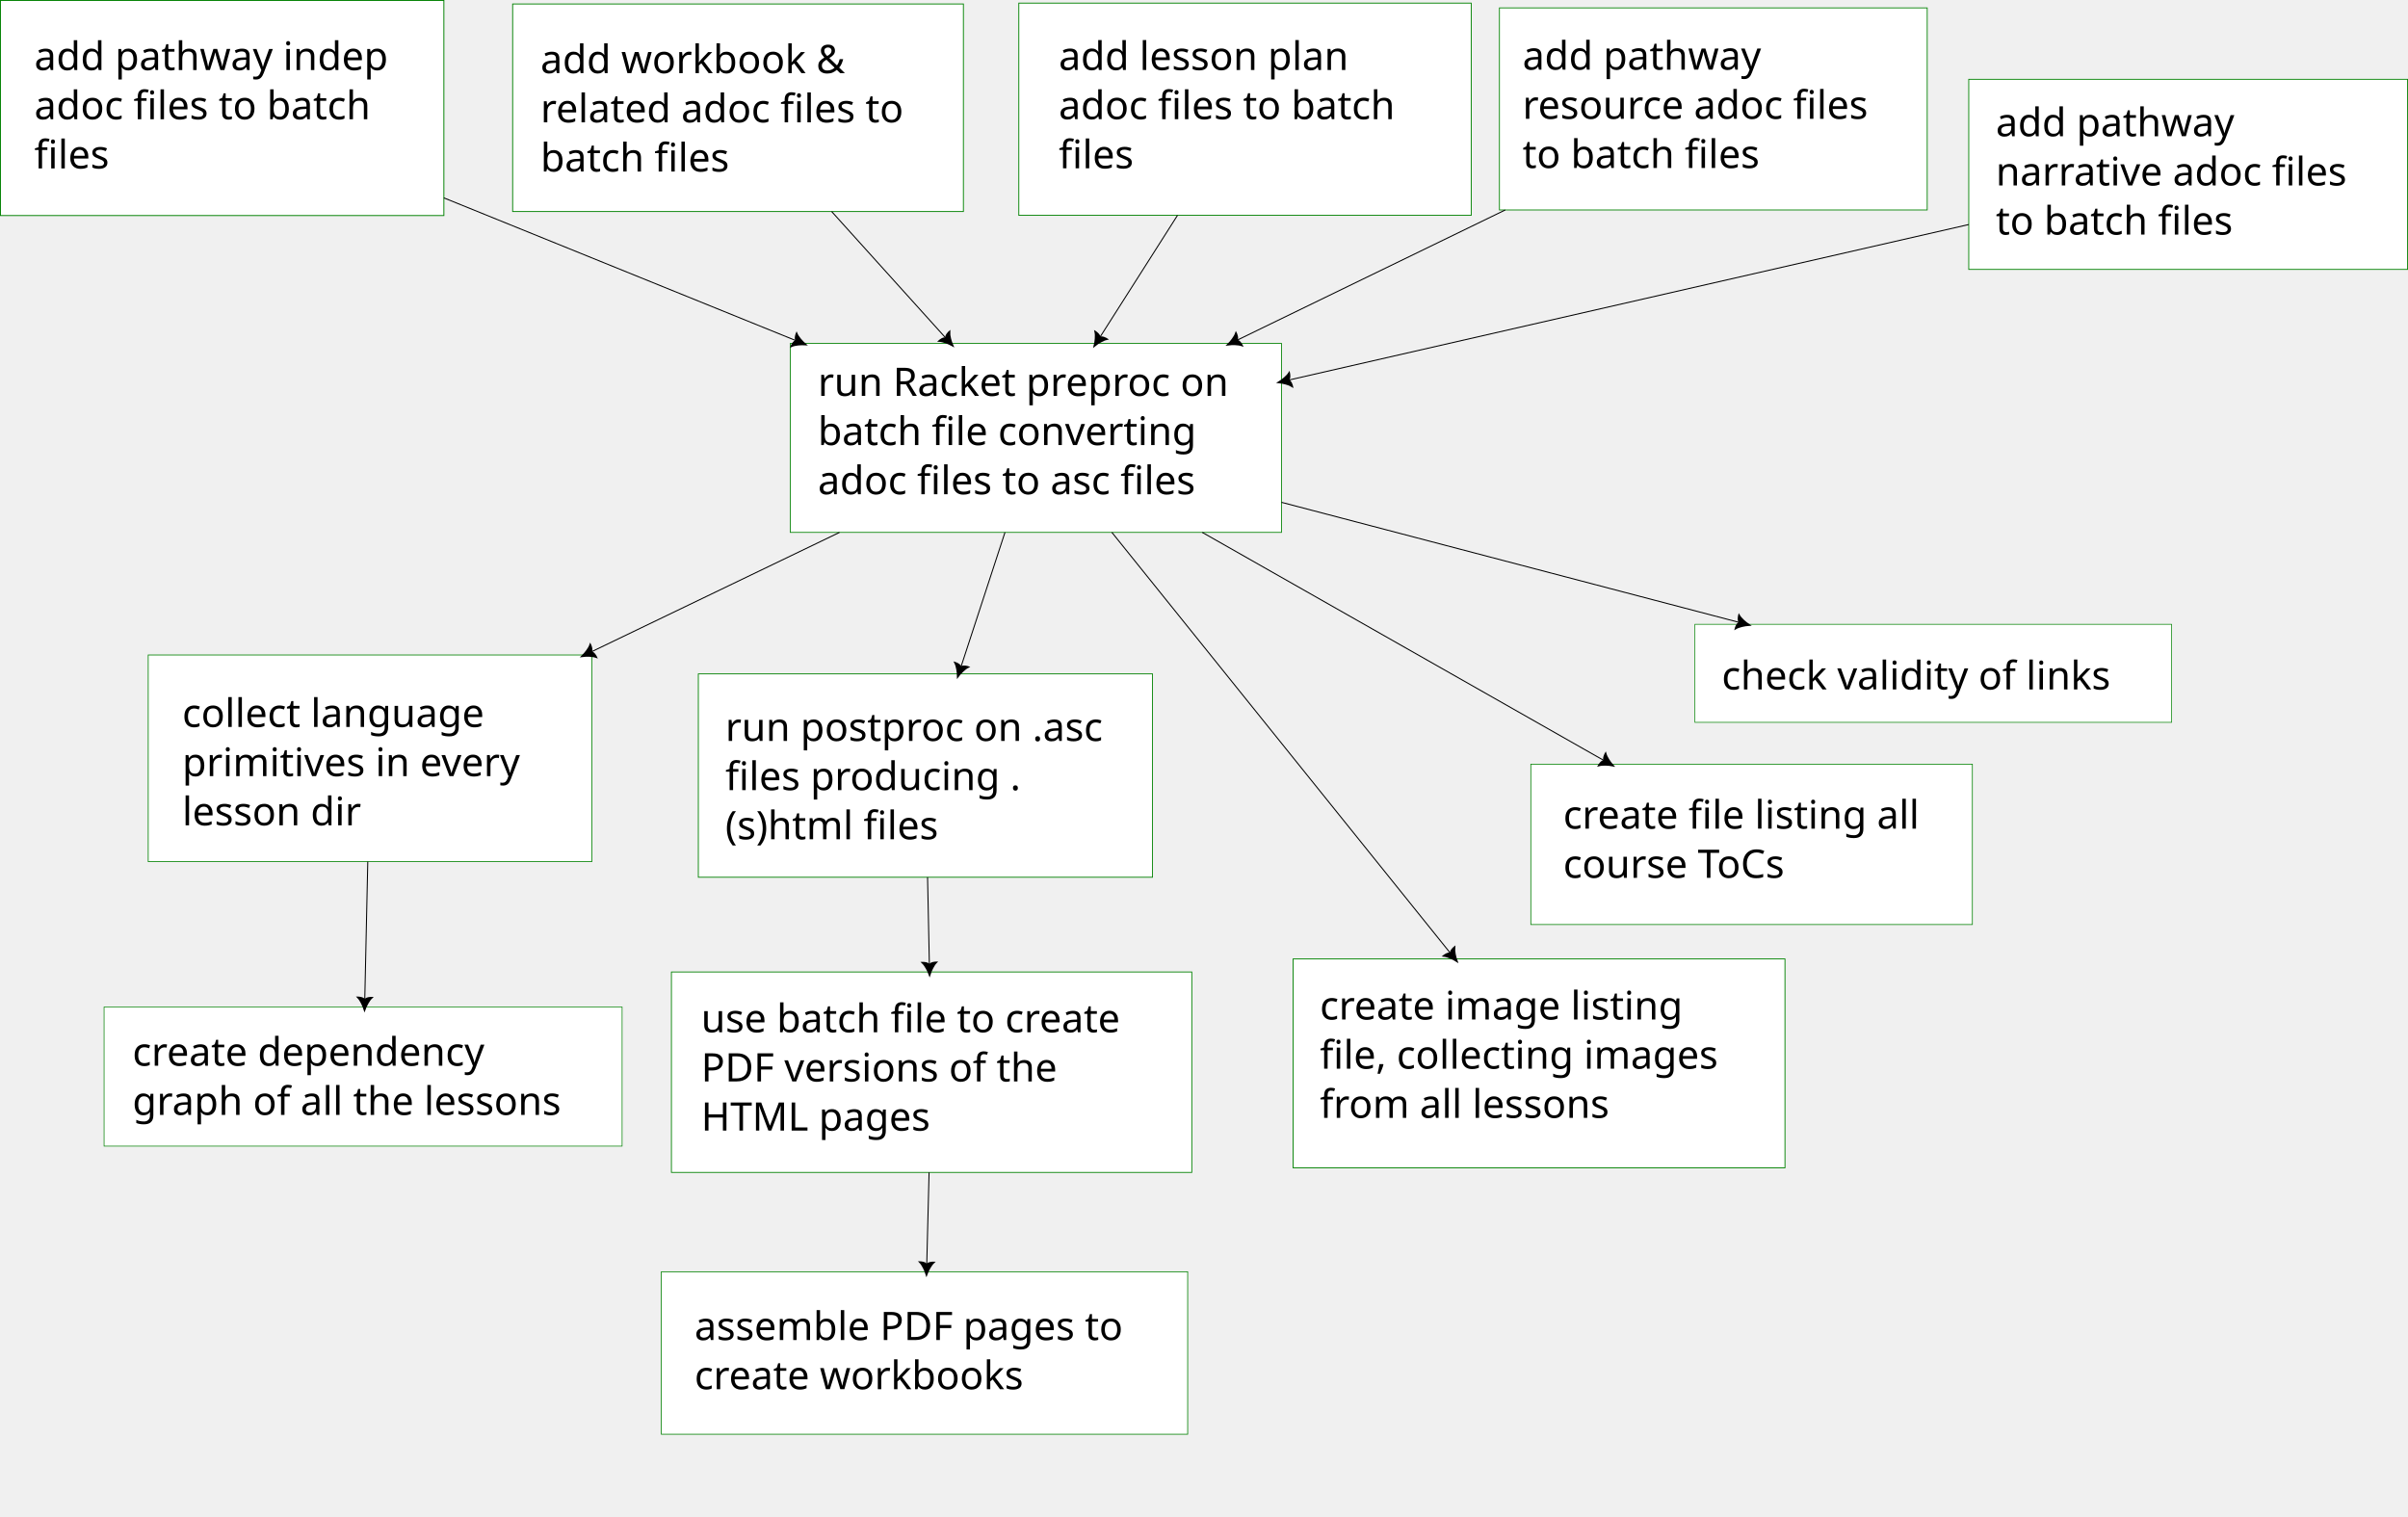
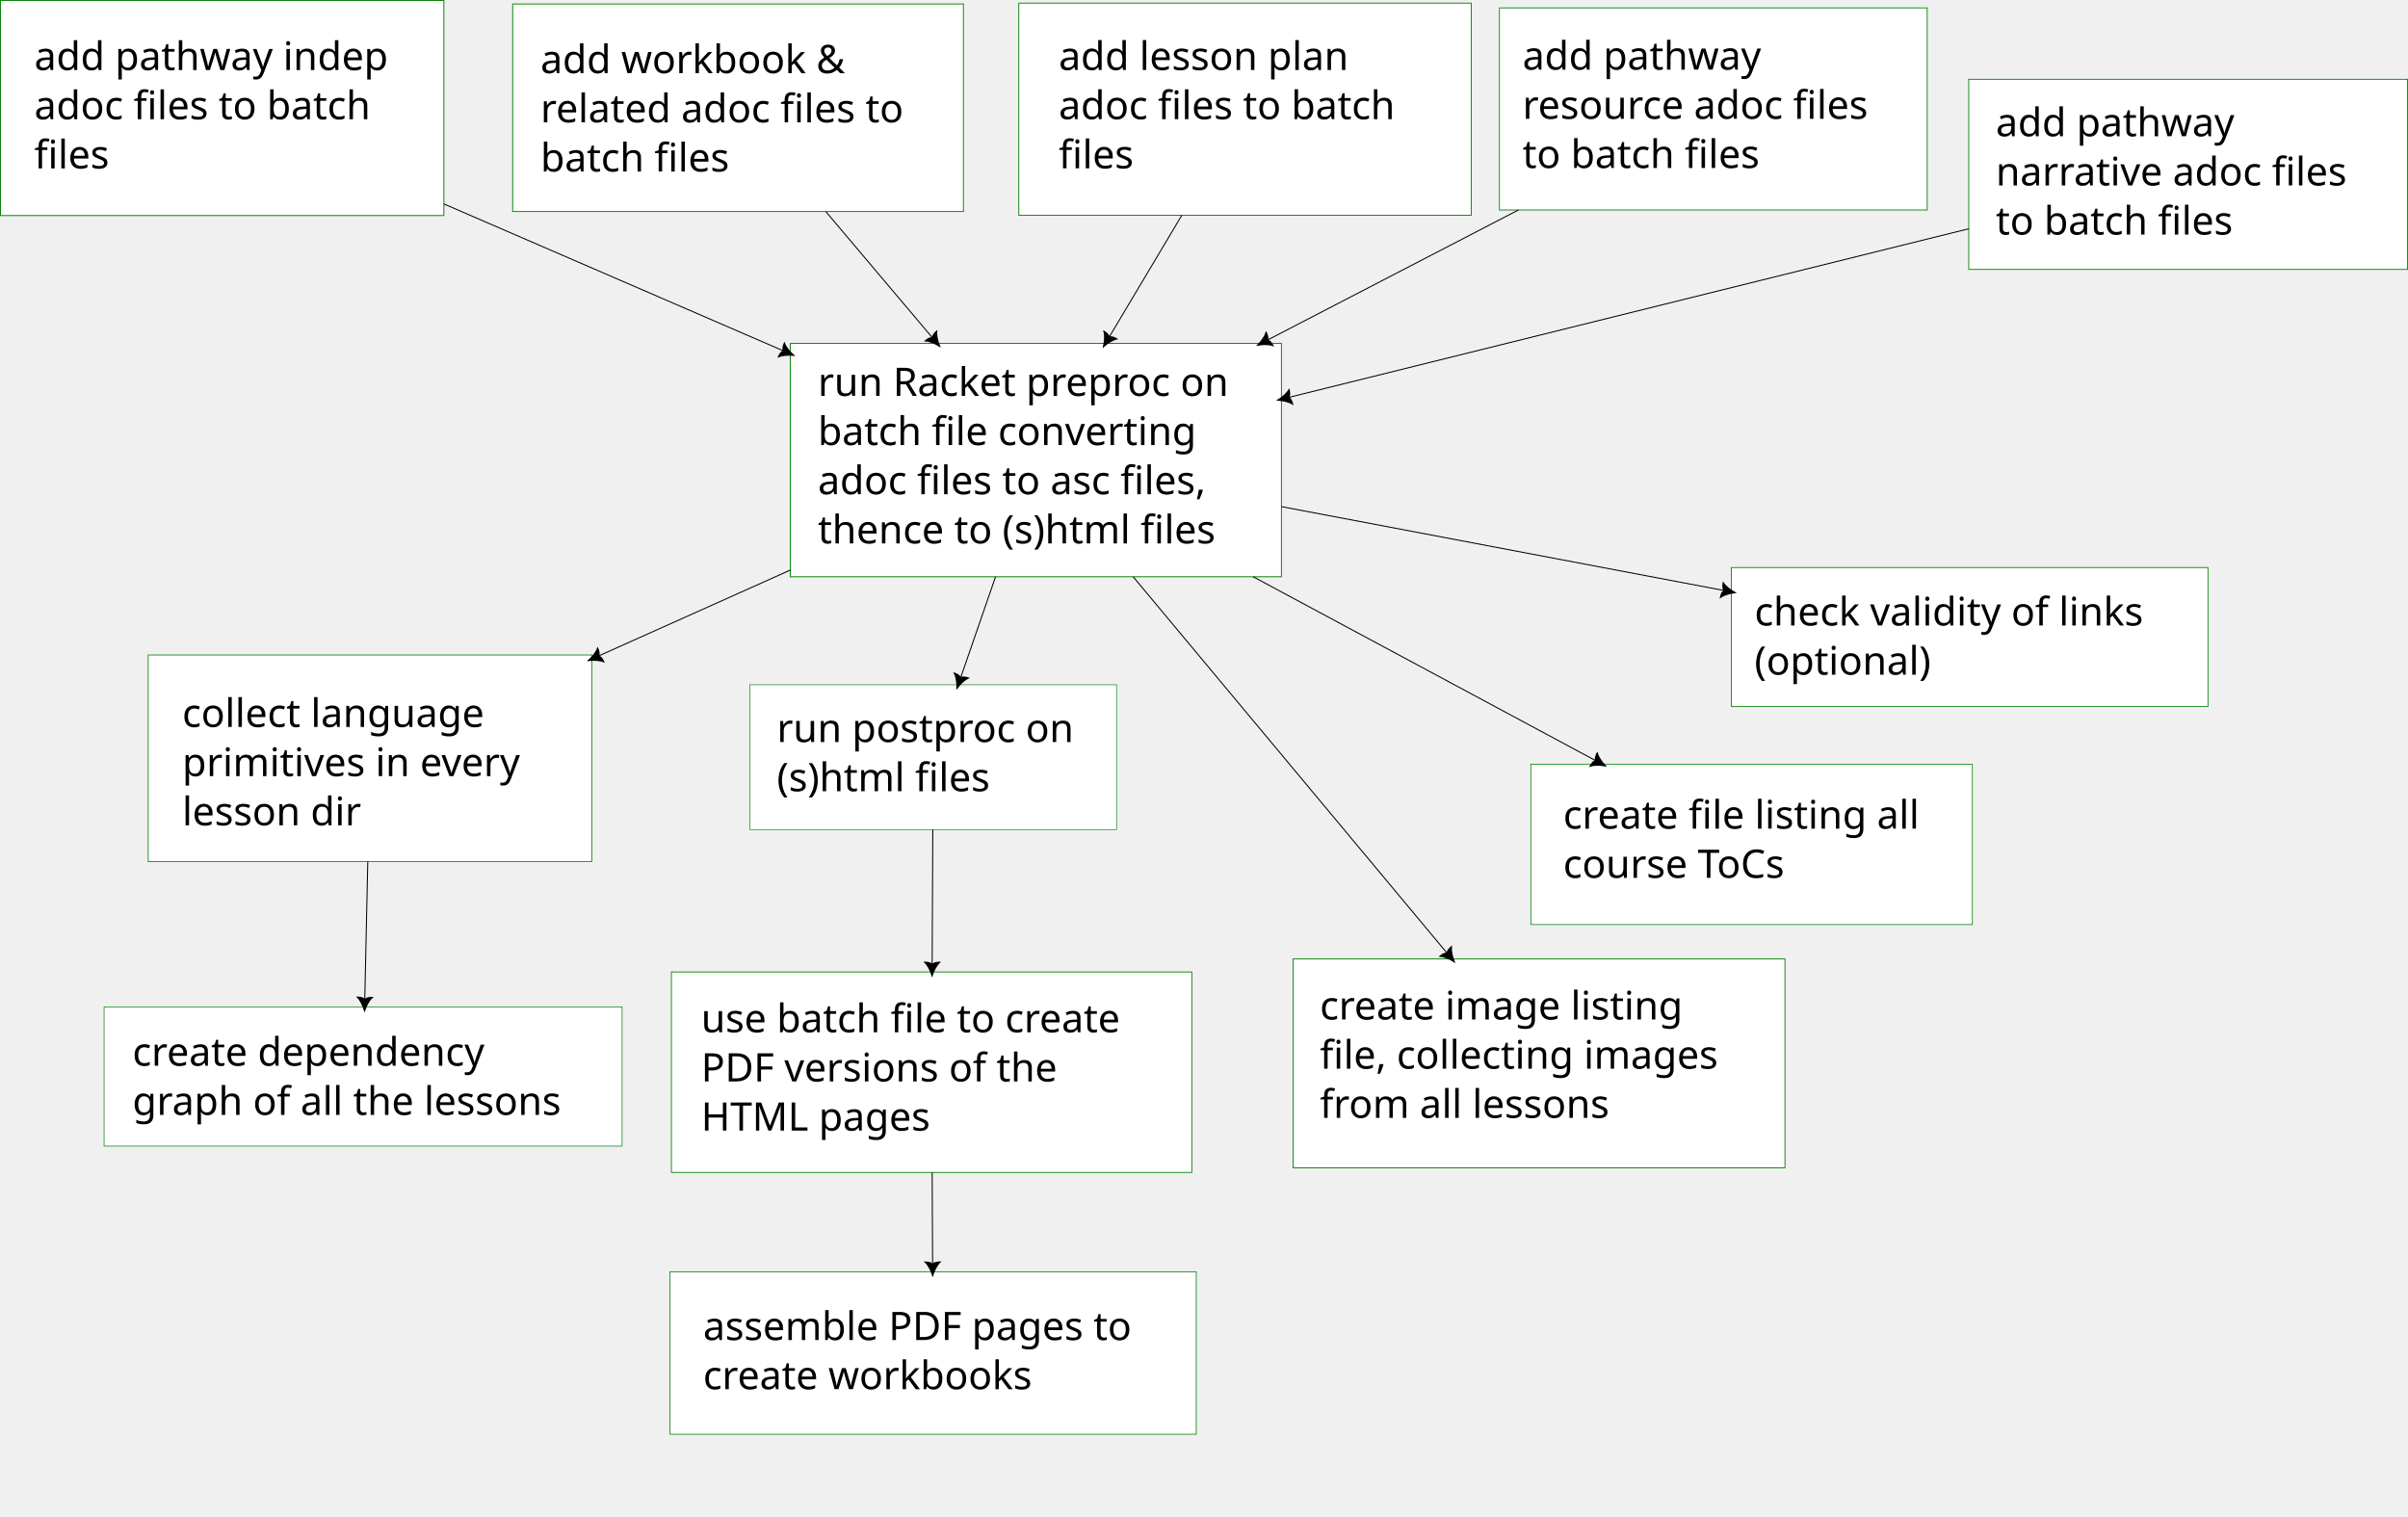
<svg xmlns="http://www.w3.org/2000/svg" width="647.816mm" height="408.034mm" viewBox="0 0 647.816 408.034" version="1.1" id="svg5">
  <defs id="defs2">
    <rect x="1710.065" y="577.198" width="437.315" height="122.849" id="rect376" />
    <marker style="overflow:visible" id="Arrow5" refX="2" refY="0" orient="auto-start-reverse" markerWidth="16.034" markerHeight="18" viewBox="0 0 5.887 6.609" preserveAspectRatio="xMidYMid">
      <path transform="scale(0.5)" style="fill:context-stroke;fill-rule:evenodd;stroke:context-stroke;stroke-width:1pt" d="m 6,0 c -3,1 -7,3 -9,5 0,0 0,-4 2,-5 -2,-1 -2,-5 -2,-5 2,2 6,4 9,5 z" id="path8893" />
    </marker>
    <rect x="116.026" y="1507.815" width="478.783" height="197.286" id="rect331" />
    <rect x="116.457" y="1151.705" width="481.078" height="220.896" id="rect323" />
    <rect x="-507.607" y="1147.008" width="478.589" height="229.671" id="rect303" />
    <rect x="1294.03" y="815.672" width="420.406" height="217.68" id="rect295" />
    <rect x="687.822" y="806.703" width="470.013" height="192.06" id="rect287" />
-     <rect x="112.616" y="802.679" width="462.466" height="192.761" id="rect279" />
+     <rect x="112.616" y="802.679" width="322.111" height="113.487" id="rect279" />
    <rect x="-504.909" y="793.764" width="477.582" height="202.705" id="rect271" />
-     <rect x="260.801" y="442.018" width="488.296" height="215.051" id="rect263" />
+     <rect x="260.801" y="442.018" width="451.424" height="224.856" id="rect263" />
    <rect x="1509.695" y="129.676" width="396.92" height="204.111" id="rect205" />
    <rect x="975.094" y="129.202" width="424.409" height="211.776" id="rect197" />
    <rect x="455.102" y="134.222" width="418.672" height="197.027" id="rect189" />
    <rect x="-92.733" y="137.745" width="428.874" height="177.484" id="rect181" />
    <rect x="-84.869" y="137.352" width="420.88" height="171.774" id="rect175" />
    <rect x="-607.43" y="121.418" width="411.173" height="177.344" id="rect117" />
  </defs>
  <g id="layer1" transform="translate(169.9472,-26.12922)">
    <g id="g446" transform="translate(0,3.493296)">
      <rect style="fill:#ffffff;stroke:#008100;stroke-width:0.247" id="rect61" width="119.292" height="57.867" x="-169.824" y="22.759" />
      <text xml:space="preserve" transform="scale(0.2645833)" id="text115" style="font-style:normal;font-weight:normal;font-size:40px;line-height:125%;font-family:sans-serif;letter-spacing:0px;word-spacing:0px;white-space:pre;shape-inside:url(#rect117);fill:#000000;fill-opacity:1;stroke:none;stroke-width:1px;stroke-linecap:butt;stroke-linejoin:miter;stroke-opacity:1">
-         <tspan x="-607.43" y="156.809" id="tspan1310">add pathway indep </tspan>
-         <tspan x="-607.43" y="206.809" id="tspan1312">adoc files to batch </tspan>
-         <tspan x="-607.43" y="256.809" id="tspan1314">files</tspan>
+         <tspan x="-607.43" y="156.809" id="tspan2097">add pathway indep </tspan>
+         <tspan x="-607.43" y="206.809" id="tspan2099">adoc files to batch </tspan>
+         <tspan x="-607.43" y="256.809" id="tspan2101">files</tspan>
      </text>
    </g>
    <text xml:space="preserve" transform="scale(0.2645833)" id="text173" style="font-style:normal;font-weight:normal;font-size:40px;line-height:125%;font-family:sans-serif;letter-spacing:0px;word-spacing:0px;white-space:pre;shape-inside:url(#rect175);fill:#000000;fill-opacity:1;stroke:none;stroke-width:1px;stroke-linecap:butt;stroke-linejoin:miter;stroke-opacity:1" />
    <g id="g451">
      <rect style="fill:#ffffff;stroke:#008100;stroke-width:0.237" id="rect171" width="121.262" height="55.841" x="-32.028" y="27.198" />
      <text xml:space="preserve" transform="scale(0.2645833)" id="text179" style="font-style:normal;font-weight:normal;font-size:40px;line-height:125%;font-family:sans-serif;letter-spacing:0px;word-spacing:0px;white-space:pre;shape-inside:url(#rect181);fill:#000000;fill-opacity:1;stroke:none;stroke-width:1px;stroke-linecap:butt;stroke-linejoin:miter;stroke-opacity:1">
-         <tspan x="-92.734" y="173.137" id="tspan1316">add workbook &amp; </tspan>
-         <tspan x="-92.734" y="223.137" id="tspan1318">related adoc files to </tspan>
-         <tspan x="-92.734" y="273.137" id="tspan1320">batch files</tspan>
+         <tspan x="-92.734" y="173.137" id="tspan2103">add workbook &amp; </tspan>
+         <tspan x="-92.734" y="223.137" id="tspan2105">related adoc files to </tspan>
+         <tspan x="-92.734" y="273.137" id="tspan2107">batch files</tspan>
      </text>
    </g>
    <g id="g456" transform="translate(-5.529983,0.08123944)">
      <rect style="fill:#ffffff;stroke:#008100;stroke-width:0.236" id="rect185" width="121.71" height="57.093" x="109.67" y="26.886" />
      <text xml:space="preserve" transform="scale(0.2645833)" id="text187" style="font-style:normal;font-weight:normal;font-size:40px;line-height:125%;font-family:sans-serif;letter-spacing:0px;word-spacing:0px;white-space:pre;shape-inside:url(#rect189);fill:#000000;fill-opacity:1;stroke:none;stroke-width:1px;stroke-linecap:butt;stroke-linejoin:miter;stroke-opacity:1">
-         <tspan x="455.102" y="169.613" id="tspan1322">add lesson plan </tspan>
-         <tspan x="455.102" y="219.613" id="tspan1324">adoc files to batch </tspan>
-         <tspan x="455.102" y="269.613" id="tspan1326">files</tspan>
+         <tspan x="455.102" y="169.613" id="tspan2109">add lesson plan </tspan>
+         <tspan x="455.102" y="219.613" id="tspan2111">adoc files to batch </tspan>
+         <tspan x="455.102" y="269.613" id="tspan2113">files</tspan>
      </text>
    </g>
    <g id="g461" transform="translate(-18.33589,1.316934)">
      <rect style="fill:#ffffff;stroke:#008100;stroke-width:0.224" id="rect193" width="115.08" height="54.366" x="251.778" y="26.935" />
      <text xml:space="preserve" transform="scale(0.2645833)" id="text195" style="font-style:normal;font-weight:normal;font-size:40px;line-height:125%;font-family:sans-serif;letter-spacing:0px;word-spacing:0px;white-space:pre;shape-inside:url(#rect197);fill:#000000;fill-opacity:1;stroke:none;stroke-width:1px;stroke-linecap:butt;stroke-linejoin:miter;stroke-opacity:1">
-         <tspan x="975.094" y="164.592" id="tspan1328">add pathway </tspan>
-         <tspan x="975.094" y="214.592" id="tspan1330">resource adoc files </tspan>
-         <tspan x="975.094" y="264.592" id="tspan1332">to batch files</tspan>
+         <tspan x="975.094" y="164.592" id="tspan2115">add pathway </tspan>
+         <tspan x="975.094" y="214.592" id="tspan2117">resource adoc files </tspan>
+         <tspan x="975.094" y="264.592" id="tspan2119">to batch files</tspan>
      </text>
    </g>
    <g id="g466" transform="translate(-32.46015,19.11122)">
      <rect style="fill:#ffffff;stroke:#008100;stroke-width:0.228" id="rect201" width="118.055" height="51.142" x="392.16" y="28.354" />
      <text xml:space="preserve" transform="scale(0.2645833)" id="text203" style="font-style:normal;font-weight:normal;font-size:40px;line-height:125%;font-family:sans-serif;letter-spacing:0px;word-spacing:0px;white-space:pre;shape-inside:url(#rect205);fill:#000000;fill-opacity:1;stroke:none;stroke-width:1px;stroke-linecap:butt;stroke-linejoin:miter;stroke-opacity:1">
-         <tspan x="1509.695" y="165.066" id="tspan1334">add pathway </tspan>
-         <tspan x="1509.695" y="215.066" id="tspan1336">narrative adoc files </tspan>
-         <tspan x="1509.695" y="265.066" id="tspan1338">to batch files</tspan>
+         <tspan x="1509.695" y="165.066" id="tspan2121">add pathway </tspan>
+         <tspan x="1509.695" y="215.066" id="tspan2123">narrative adoc files </tspan>
+         <tspan x="1509.695" y="265.066" id="tspan2125">to batch files</tspan>
      </text>
    </g>
    <g id="g471" transform="translate(-18.91596,6.320999)">
-       <rect style="fill:#ffffff;stroke:#008100;stroke-width:0.219" id="rect259" width="132.15" height="50.846" x="61.571" y="112.193" />
+       <rect style="fill:#ffffff;stroke:#008100;stroke-width:0.244" id="rect259" width="132.125" height="62.77" x="61.583" y="112.205" />
      <text xml:space="preserve" transform="scale(0.2645833)" id="text261" style="font-style:normal;font-weight:normal;font-size:40px;line-height:125%;font-family:sans-serif;letter-spacing:0px;word-spacing:0px;white-space:pre;shape-inside:url(#rect263);fill:#000000;fill-opacity:1;stroke:none;stroke-width:1px;stroke-linecap:butt;stroke-linejoin:miter;stroke-opacity:1">
-         <tspan x="260.801" y="477.408" id="tspan1340">run Racket preproc on </tspan>
-         <tspan x="260.801" y="527.408" id="tspan1342">batch file converting </tspan>
-         <tspan x="260.801" y="577.408" id="tspan1344">adoc files to asc files</tspan>
+         <tspan x="260.801" y="477.408" id="tspan2127">run Racket preproc on </tspan>
+         <tspan x="260.801" y="527.408" id="tspan2129">batch file converting </tspan>
+         <tspan x="260.801" y="577.408" id="tspan2131">adoc files to asc files, </tspan>
+         <tspan x="260.801" y="627.408" id="tspan2133">thence to (s)html files</tspan>
      </text>
    </g>
    <g id="g476" transform="translate(12.67335,2.324588)">
      <rect style="fill:#ffffff;stroke:#008100;stroke-width:0.21" id="rect267" width="119.346" height="55.593" x="-142.745" y="200.018" />
      <text xml:space="preserve" transform="scale(0.2645833)" id="text269" style="font-style:normal;font-weight:normal;font-size:40px;line-height:125%;font-family:sans-serif;letter-spacing:0px;word-spacing:0px;white-space:pre;shape-inside:url(#rect271);fill:#000000;fill-opacity:1;stroke:none;stroke-width:1px;stroke-linecap:butt;stroke-linejoin:miter;stroke-opacity:1">
-         <tspan x="-504.908" y="829.154" id="tspan1346">collect language </tspan>
-         <tspan x="-504.908" y="879.154" id="tspan1348">primitives in every </tspan>
-         <tspan x="-504.908" y="929.154" id="tspan1350">lesson dir</tspan>
+         <tspan x="-504.908" y="829.154" id="tspan2135">collect language </tspan>
+         <tspan x="-504.908" y="879.154" id="tspan2137">primitives in every </tspan>
+         <tspan x="-504.908" y="929.154" id="tspan2139">lesson dir</tspan>
      </text>
    </g>
-     <g id="g481" transform="translate(-4.608545,3.723965)">
-       <rect style="fill:#ffffff;stroke:#008100;stroke-width:0.228" id="rect275" width="122.19" height="54.711" x="22.532" y="203.702" />
+     <g id="g481" transform="translate(9.264917,4.022275)">
+       <rect style="fill:#ffffff;stroke:#008100;stroke-width:0.173" id="rect275" width="98.664" height="38.952" x="22.504" y="206.331" />
      <text xml:space="preserve" transform="scale(0.2645833)" id="text277" style="font-style:normal;font-weight:normal;font-size:40px;line-height:125%;font-family:sans-serif;letter-spacing:0px;word-spacing:0px;white-space:pre;shape-inside:url(#rect279);fill:#000000;fill-opacity:1;stroke:none;stroke-width:1px;stroke-linecap:butt;stroke-linejoin:miter;stroke-opacity:1">
-         <tspan x="112.615" y="838.07" id="tspan1352">run postproc on .asc </tspan>
-         <tspan x="112.615" y="888.07" id="tspan1354">files producing .</tspan>
-         <tspan x="112.615" y="938.07" id="tspan1356">(s)html files</tspan>
+         <tspan x="112.615" y="838.07" id="tspan2141">run postproc on </tspan>
+         <tspan x="112.615" y="888.07" id="tspan2143">(s)html files</tspan>
      </text>
    </g>
    <g id="g486" transform="translate(3.14606,77.60475)">
      <rect style="fill:#ffffff;stroke:#008100;stroke-width:0.236" id="rect283" width="132.331" height="56.201" x="174.781" y="206.509" />
      <text xml:space="preserve" transform="scale(0.2645833)" id="text285" style="font-style:normal;font-weight:normal;font-size:40px;line-height:125%;font-family:sans-serif;letter-spacing:0px;word-spacing:0px;white-space:pre;shape-inside:url(#rect287);fill:#000000;fill-opacity:1;stroke:none;stroke-width:1px;stroke-linecap:butt;stroke-linejoin:miter;stroke-opacity:1">
-         <tspan x="687.822" y="842.094" id="tspan1358">create image listing </tspan>
-         <tspan x="687.822" y="892.094" id="tspan1360">file, collecting images </tspan>
-         <tspan x="687.822" y="942.094" id="tspan1362">from all lessons</tspan>
+         <tspan x="687.822" y="842.094" id="tspan2145">create image listing </tspan>
+         <tspan x="687.822" y="892.094" id="tspan2147">file, collecting images </tspan>
+         <tspan x="687.822" y="942.094" id="tspan2149">from all lessons</tspan>
      </text>
    </g>
    <g id="g491" transform="translate(-91.77491,23.88763)">
      <rect style="fill:#ffffff;stroke:#008100;stroke-width:0.198" id="rect291" width="118.791" height="43.144" x="333.658" y="207.827" />
      <text xml:space="preserve" transform="scale(0.2645833)" id="text293" style="font-style:normal;font-weight:normal;font-size:40px;line-height:125%;font-family:sans-serif;letter-spacing:0px;word-spacing:0px;white-space:pre;shape-inside:url(#rect295);fill:#000000;fill-opacity:1;stroke:none;stroke-width:1px;stroke-linecap:butt;stroke-linejoin:miter;stroke-opacity:1">
-         <tspan x="1294.029" y="851.062" id="tspan1364">create file listing all </tspan>
-         <tspan x="1294.029" y="901.062" id="tspan1366">course ToCs</tspan>
+         <tspan x="1294.029" y="851.062" id="tspan2151">create file listing all </tspan>
+         <tspan x="1294.029" y="901.062" id="tspan2153">course ToCs</tspan>
      </text>
    </g>
    <g id="g496">
      <rect style="fill:#ffffff;stroke:#008100;stroke-width:0.185" id="rect299" width="139.36" height="37.428" x="-141.945" y="297.045" />
      <text xml:space="preserve" transform="scale(0.2645833)" id="text301" style="font-style:normal;font-weight:normal;font-size:40px;line-height:125%;font-family:sans-serif;letter-spacing:0px;word-spacing:0px;white-space:pre;shape-inside:url(#rect303);fill:#000000;fill-opacity:1;stroke:none;stroke-width:1px;stroke-linecap:butt;stroke-linejoin:miter;stroke-opacity:1">
-         <tspan x="-507.607" y="1182.398" id="tspan1368">create dependency </tspan>
-         <tspan x="-507.607" y="1232.398" id="tspan1370">graph of all the lessons</tspan>
+         <tspan x="-507.607" y="1182.398" id="tspan2155">create dependency </tspan>
+         <tspan x="-507.607" y="1232.398" id="tspan2157">graph of all the lessons</tspan>
      </text>
    </g>
    <g id="g501" transform="translate(-12.13463,-10.24429)">
      <rect style="fill:#ffffff;stroke:#008100;stroke-width:0.227" id="rect319" width="139.995" height="53.922" x="22.819" y="297.869" />
      <text xml:space="preserve" transform="scale(0.2645833)" id="text321" style="font-style:normal;font-weight:normal;font-size:40px;line-height:125%;font-family:sans-serif;letter-spacing:0px;word-spacing:0px;white-space:pre;shape-inside:url(#rect323);fill:#000000;fill-opacity:1;stroke:none;stroke-width:1px;stroke-linecap:butt;stroke-linejoin:miter;stroke-opacity:1">
-         <tspan x="116.457" y="1187.096" id="tspan1372">use batch file to create </tspan>
-         <tspan x="116.457" y="1237.096" id="tspan1374">PDF versions of the </tspan>
-         <tspan x="116.457" y="1287.096" id="tspan1376">HTML pages</tspan>
+         <tspan x="116.457" y="1187.096" id="tspan2159">use batch file to create </tspan>
+         <tspan x="116.457" y="1237.096" id="tspan2161">PDF versions of the </tspan>
+         <tspan x="116.457" y="1287.096" id="tspan2163">HTML pages</tspan>
      </text>
    </g>
-     <g id="g506" transform="translate(-13.80075,-21.65965)">
+     <g id="g506" transform="translate(-11.48884,-21.65965)">
      <rect style="fill:#ffffff;stroke:#008100;stroke-width:0.206" id="rect327" width="141.603" height="43.714" x="21.767" y="389.933" />
      <text xml:space="preserve" transform="scale(0.2645833)" id="text329" style="font-style:normal;font-weight:normal;font-size:40px;line-height:125%;font-family:sans-serif;letter-spacing:0px;word-spacing:0px;white-space:pre;shape-inside:url(#rect331);fill:#000000;fill-opacity:1;stroke:none;stroke-width:1px;stroke-linecap:butt;stroke-linejoin:miter;stroke-opacity:1">
-         <tspan x="116.025" y="1543.205" id="tspan1378">assemble PDF pages to </tspan>
-         <tspan x="116.025" y="1593.205" id="tspan1380">create workbooks</tspan>
+         <tspan x="116.025" y="1543.205" id="tspan2165">assemble PDF pages to </tspan>
+         <tspan x="116.025" y="1593.205" id="tspan2167">create workbooks</tspan>
      </text>
    </g>
-     <path style="fill:none;fill-rule:evenodd;stroke:#000000;stroke-width:0.265px;stroke-linecap:butt;stroke-linejoin:miter;stroke-opacity:1;marker-end:url(#Arrow5)" d="M -50.532,79.368 46.023,118.514" id="path560" />
-     <path style="fill:none;fill-rule:evenodd;stroke:#000000;stroke-width:0.265px;stroke-linecap:butt;stroke-linejoin:miter;stroke-opacity:1;marker-end:url(#Arrow5)" d="M 53.791,83.039 85.794,118.514" id="path562" />
-     <path style="fill:none;fill-rule:evenodd;stroke:#000000;stroke-width:0.265px;stroke-linecap:butt;stroke-linejoin:miter;stroke-opacity:1;marker-end:url(#Arrow5)" d="M 146.83,84.06 124.907,118.514" id="path564" />
-     <path style="fill:none;fill-rule:evenodd;stroke:#000000;stroke-width:0.265px;stroke-linecap:butt;stroke-linejoin:miter;stroke-opacity:1;marker-end:url(#Arrow5)" d="M 235.004,82.618 161.083,118.514" id="path566" />
-     <path style="fill:none;fill-rule:evenodd;stroke:#000000;stroke-width:0.265px;stroke-linecap:butt;stroke-linejoin:miter;stroke-opacity:1;marker-end:url(#Arrow5)" d="M 359.7,86.537 174.805,128.825" id="path568" />
-     <path style="fill:none;fill-rule:evenodd;stroke:#000000;stroke-width:0.265px;stroke-linecap:butt;stroke-linejoin:miter;stroke-opacity:1;marker-end:url(#Arrow5)" d="m 55.901,169.36 -68.538,32.983" id="path570" />
-     <path style="fill:none;fill-rule:evenodd;stroke:#000000;stroke-width:0.265px;stroke-linecap:butt;stroke-linejoin:miter;stroke-opacity:1;marker-end:url(#Arrow5)" d="m 100.415,169.36 -12.45,38.065" id="path572" />
-     <path style="fill:none;fill-rule:evenodd;stroke:#000000;stroke-width:0.265px;stroke-linecap:butt;stroke-linejoin:miter;stroke-opacity:1;marker-end:url(#Arrow5)" d="m 129.18,169.36 92.308,114.753" id="path574" />
-     <path style="fill:none;fill-rule:evenodd;stroke:#000000;stroke-width:0.265px;stroke-linecap:butt;stroke-linejoin:miter;stroke-opacity:1;marker-end:url(#Arrow5)" d="m 153.496,169.36 109.797,62.354" id="path576" />
+     <path style="fill:none;fill-rule:evenodd;stroke:#000000;stroke-width:0.265px;stroke-linecap:butt;stroke-linejoin:miter;stroke-opacity:1;marker-end:url(#Arrow5)" d="m -50.532,80.996 93.199,40.329" id="path560" />
+     <path style="fill:none;fill-rule:evenodd;stroke:#000000;stroke-width:0.265px;stroke-linecap:butt;stroke-linejoin:miter;stroke-opacity:1;marker-end:url(#Arrow5)" d="M 52.204,83.039 82.2,118.526" id="path562" />
+     <path style="fill:none;fill-rule:evenodd;stroke:#000000;stroke-width:0.265px;stroke-linecap:butt;stroke-linejoin:miter;stroke-opacity:1;marker-end:url(#Arrow5)" d="M 147.98,84.06 127.437,118.526" id="path564" />
+     <path style="fill:none;fill-rule:evenodd;stroke:#000000;stroke-width:0.265px;stroke-linecap:butt;stroke-linejoin:miter;stroke-opacity:1;marker-end:url(#Arrow5)" d="M 238.544,82.618 169.274,118.526" id="path566" />
+     <path style="fill:none;fill-rule:evenodd;stroke:#000000;stroke-width:0.265px;stroke-linecap:butt;stroke-linejoin:miter;stroke-opacity:1;marker-end:url(#Arrow5)" d="M 359.7,87.674 174.792,133.529" id="path568" />
+     <path style="fill:none;fill-rule:evenodd;stroke:#000000;stroke-width:0.265px;stroke-linecap:butt;stroke-linejoin:miter;stroke-opacity:1;marker-end:url(#Arrow5)" d="m 42.667,179.499 -53.393,23.914" id="path570" />
+     <path style="fill:none;fill-rule:evenodd;stroke:#000000;stroke-width:0.265px;stroke-linecap:butt;stroke-linejoin:miter;stroke-opacity:1;marker-end:url(#Arrow5)" d="M 97.88,181.296 87.834,210.353" id="path572" />
+     <path style="fill:none;fill-rule:evenodd;stroke:#000000;stroke-width:0.265px;stroke-linecap:butt;stroke-linejoin:miter;stroke-opacity:1;marker-end:url(#Arrow5)" d="m 134.905,181.296 85.751,102.817" id="path574" />
+     <path style="fill:none;fill-rule:evenodd;stroke:#000000;stroke-width:0.265px;stroke-linecap:butt;stroke-linejoin:miter;stroke-opacity:1;marker-end:url(#Arrow5)" d="m 167.188,181.296 93.91,50.418" id="path576" />
    <path style="fill:none;fill-rule:evenodd;stroke:#000000;stroke-width:0.265px;stroke-linecap:butt;stroke-linejoin:miter;stroke-opacity:1;marker-end:url(#Arrow5)" d="m -71.005,257.936 -0.853,39.11" id="path578" />
-     <path style="fill:none;fill-rule:evenodd;stroke:#000000;stroke-width:0.265px;stroke-linecap:butt;stroke-linejoin:miter;stroke-opacity:1;marker-end:url(#Arrow5)" d="m 79.589,262.137 0.531,25.488" id="path580" />
-     <path style="fill:none;fill-rule:evenodd;stroke:#000000;stroke-width:0.265px;stroke-linecap:butt;stroke-linejoin:miter;stroke-opacity:1;marker-end:url(#Arrow5)" d="M 79.999,341.547 79.322,368.273" id="path286" />
-     <g id="g433" transform="translate(10.74321,23.40529)">
-       <rect style="fill:#ffffff;stroke:#008100;stroke-width:0.184" id="rect320" width="128.242" height="26.377" x="275.289" y="170.68" />
-       <text xml:space="preserve" transform="matrix(0.2645833,0,0,0.2645833,-169.9472,26.12922)" id="text374" style="font-style:normal;font-weight:normal;font-size:40px;line-height:125%;font-family:sans-serif;letter-spacing:0px;word-spacing:0px;white-space:pre;shape-inside:url(#rect376);fill:#000000;fill-opacity:1;stroke:none;stroke-width:1px;stroke-linecap:butt;stroke-linejoin:miter;stroke-opacity:1">
-         <tspan x="1710.064" y="612.588" id="tspan1382">check validity of links</tspan>
-       </text>
+     <path style="fill:none;fill-rule:evenodd;stroke:#000000;stroke-width:0.265px;stroke-linecap:butt;stroke-linejoin:miter;stroke-opacity:1;marker-end:url(#Arrow5)" d="m 81.005,249.305 -0.19,38.32" id="path580" />
+     <path style="fill:none;fill-rule:evenodd;stroke:#000000;stroke-width:0.265px;stroke-linecap:butt;stroke-linejoin:miter;stroke-opacity:1;marker-end:url(#Arrow5)" d="m 80.824,341.547 0.141,26.726" id="path286" />
+     <g id="g433" transform="translate(16.64896,15.66131)">
+       <g id="g1982" transform="translate(3.329792,-7.433579)">
+         <rect style="fill:#ffffff;stroke:#008100;stroke-width:0.219" id="rect320" width="128.207" height="37.418" x="275.865" y="170.585" />
+         <text xml:space="preserve" transform="matrix(0.2645833,0,0,0.2645833,-170.3604,24.0995)" id="text374" style="font-style:normal;font-weight:normal;font-size:40px;line-height:125%;font-family:sans-serif;letter-spacing:0px;word-spacing:0px;white-space:pre;shape-inside:url(#rect376);fill:#000000;fill-opacity:1;stroke:none;stroke-width:1px;stroke-linecap:butt;stroke-linejoin:miter;stroke-opacity:1">
+           <tspan x="1710.064" y="612.588" id="tspan2169">check validity of links </tspan>
+           <tspan x="1710.064" y="662.588" id="tspan2171">(optional)</tspan>
+         </text>
+       </g>
    </g>
-     <path style="fill:none;fill-rule:evenodd;stroke:#000000;stroke-width:0.265px;stroke-linecap:butt;stroke-linejoin:miter;stroke-opacity:1;marker-end:url(#Arrow5)" d="M 174.805,161.272 299.882,194.086" id="path487" />
+     <path style="fill:none;fill-rule:evenodd;stroke:#000000;stroke-width:0.265px;stroke-linecap:butt;stroke-linejoin:miter;stroke-opacity:1;marker-end:url(#Arrow5)" d="m 174.792,162.431 121.051,22.942" id="path487" />
  </g>
</svg>
